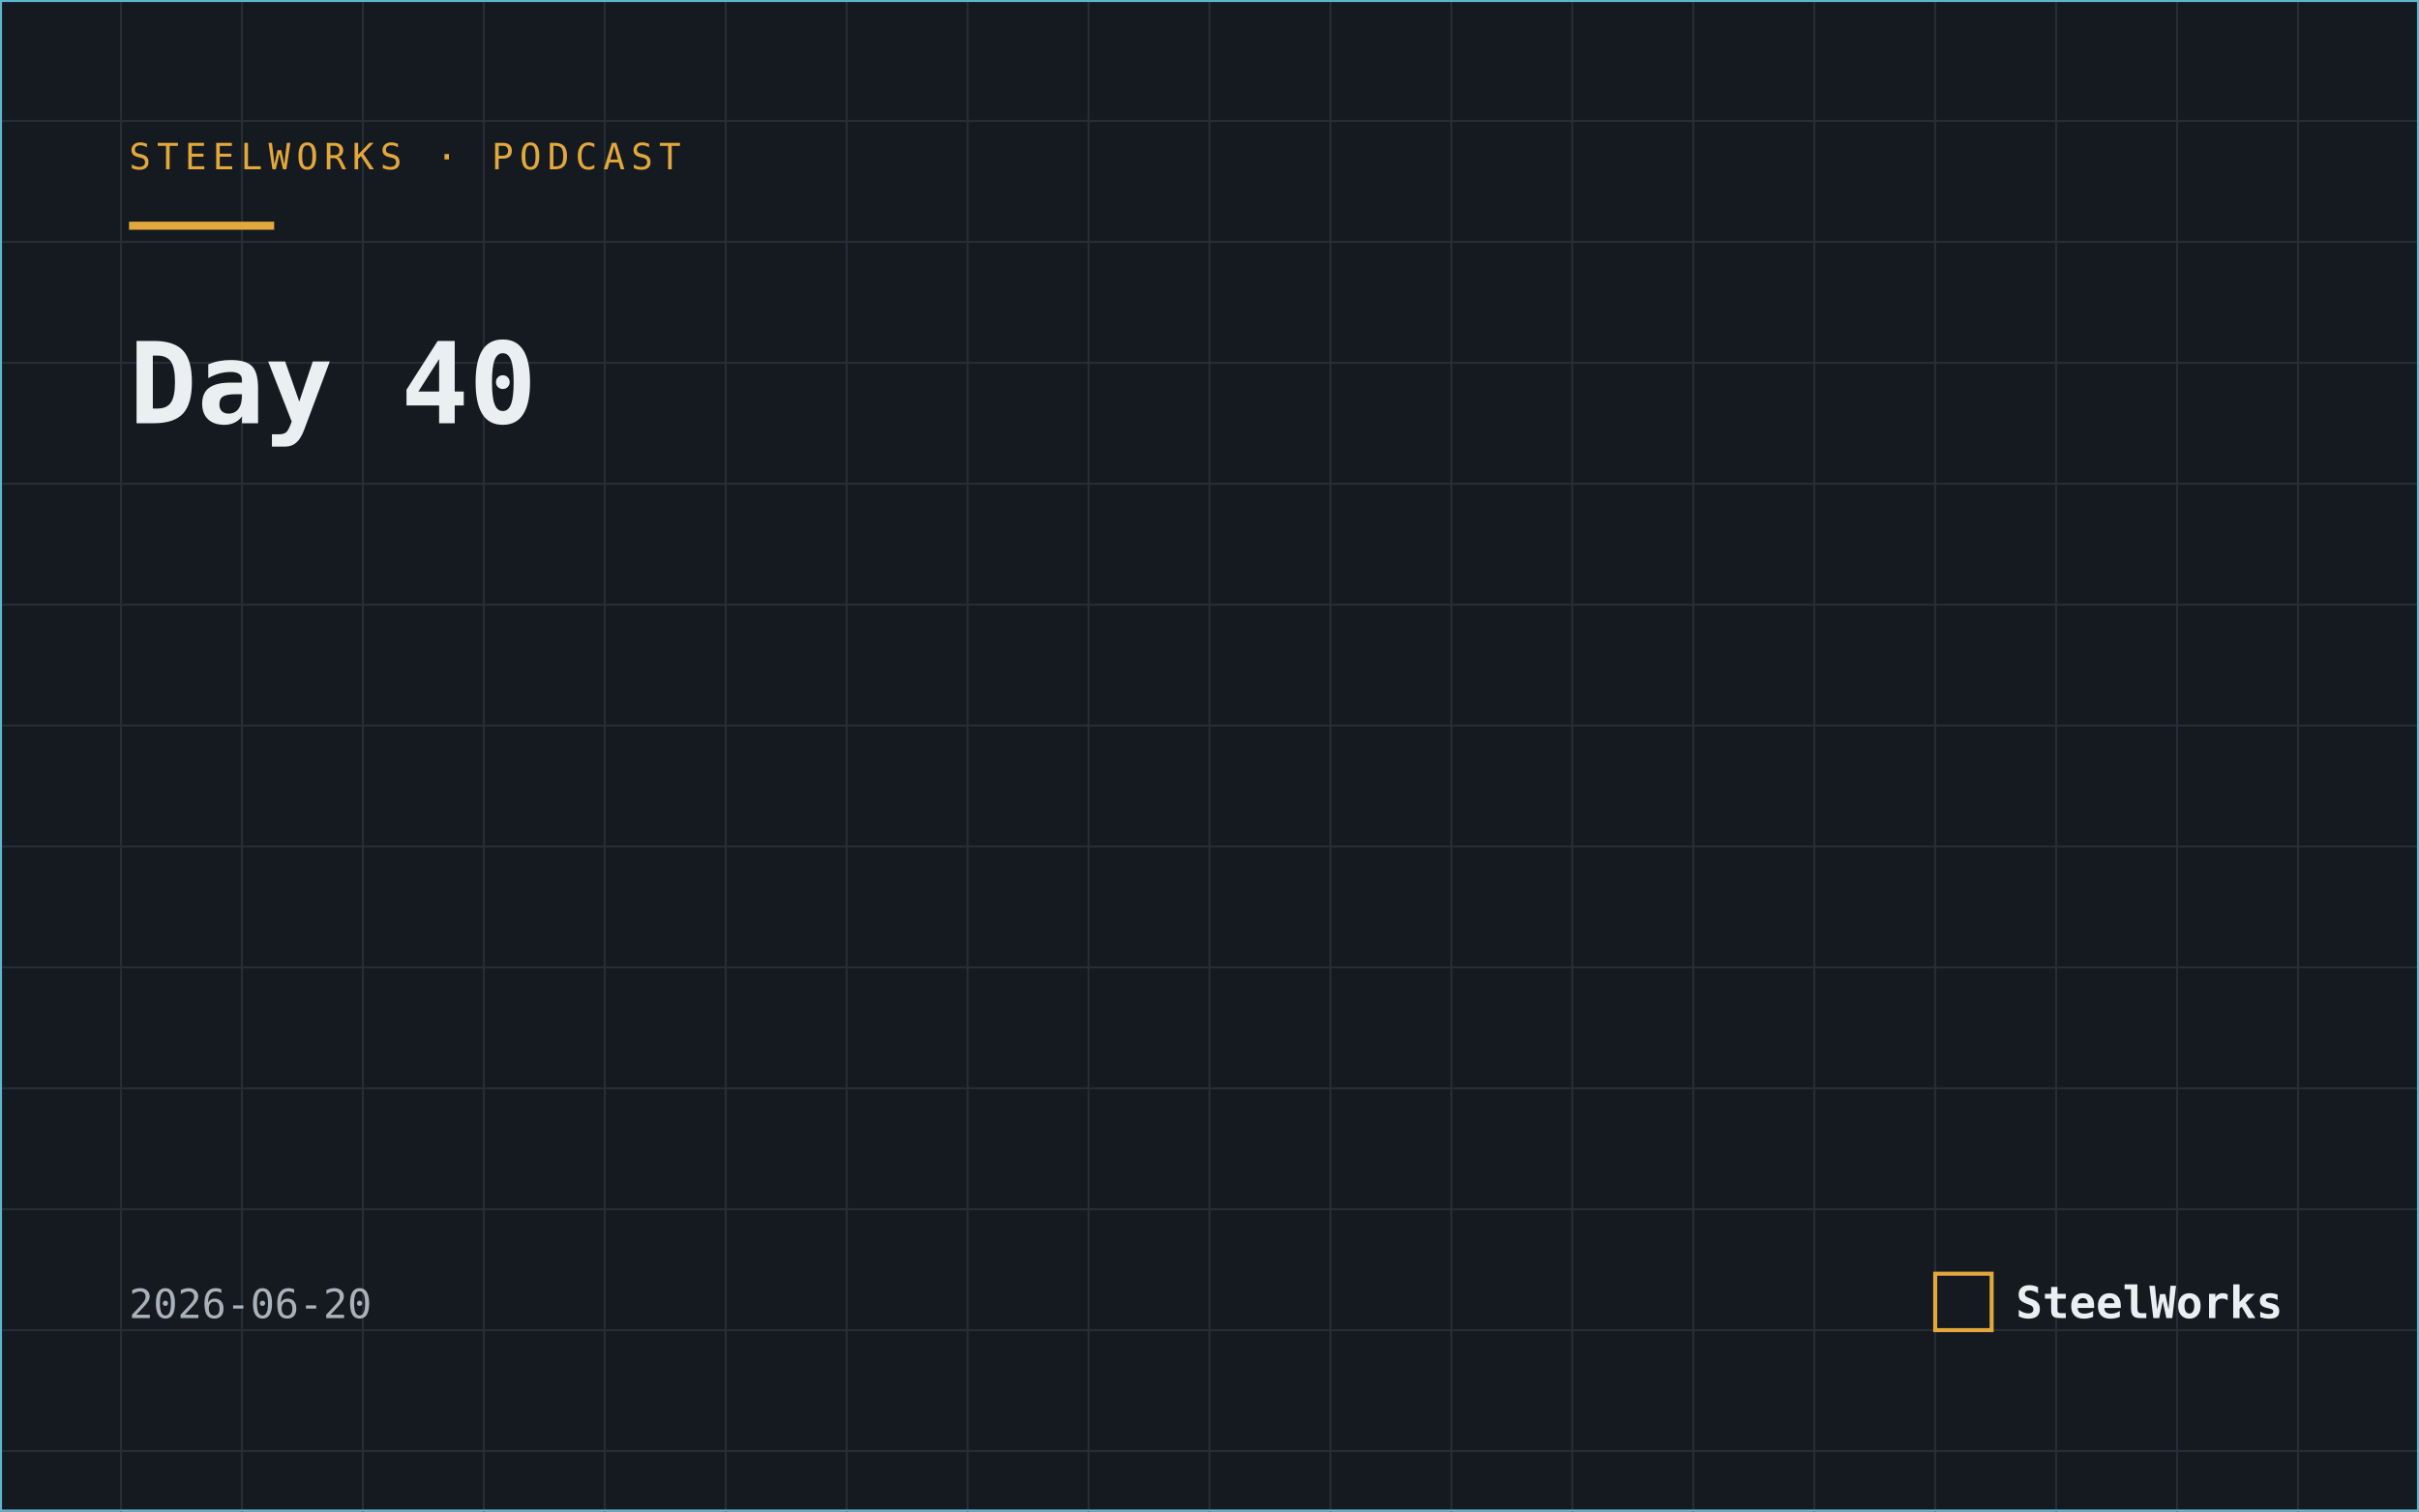
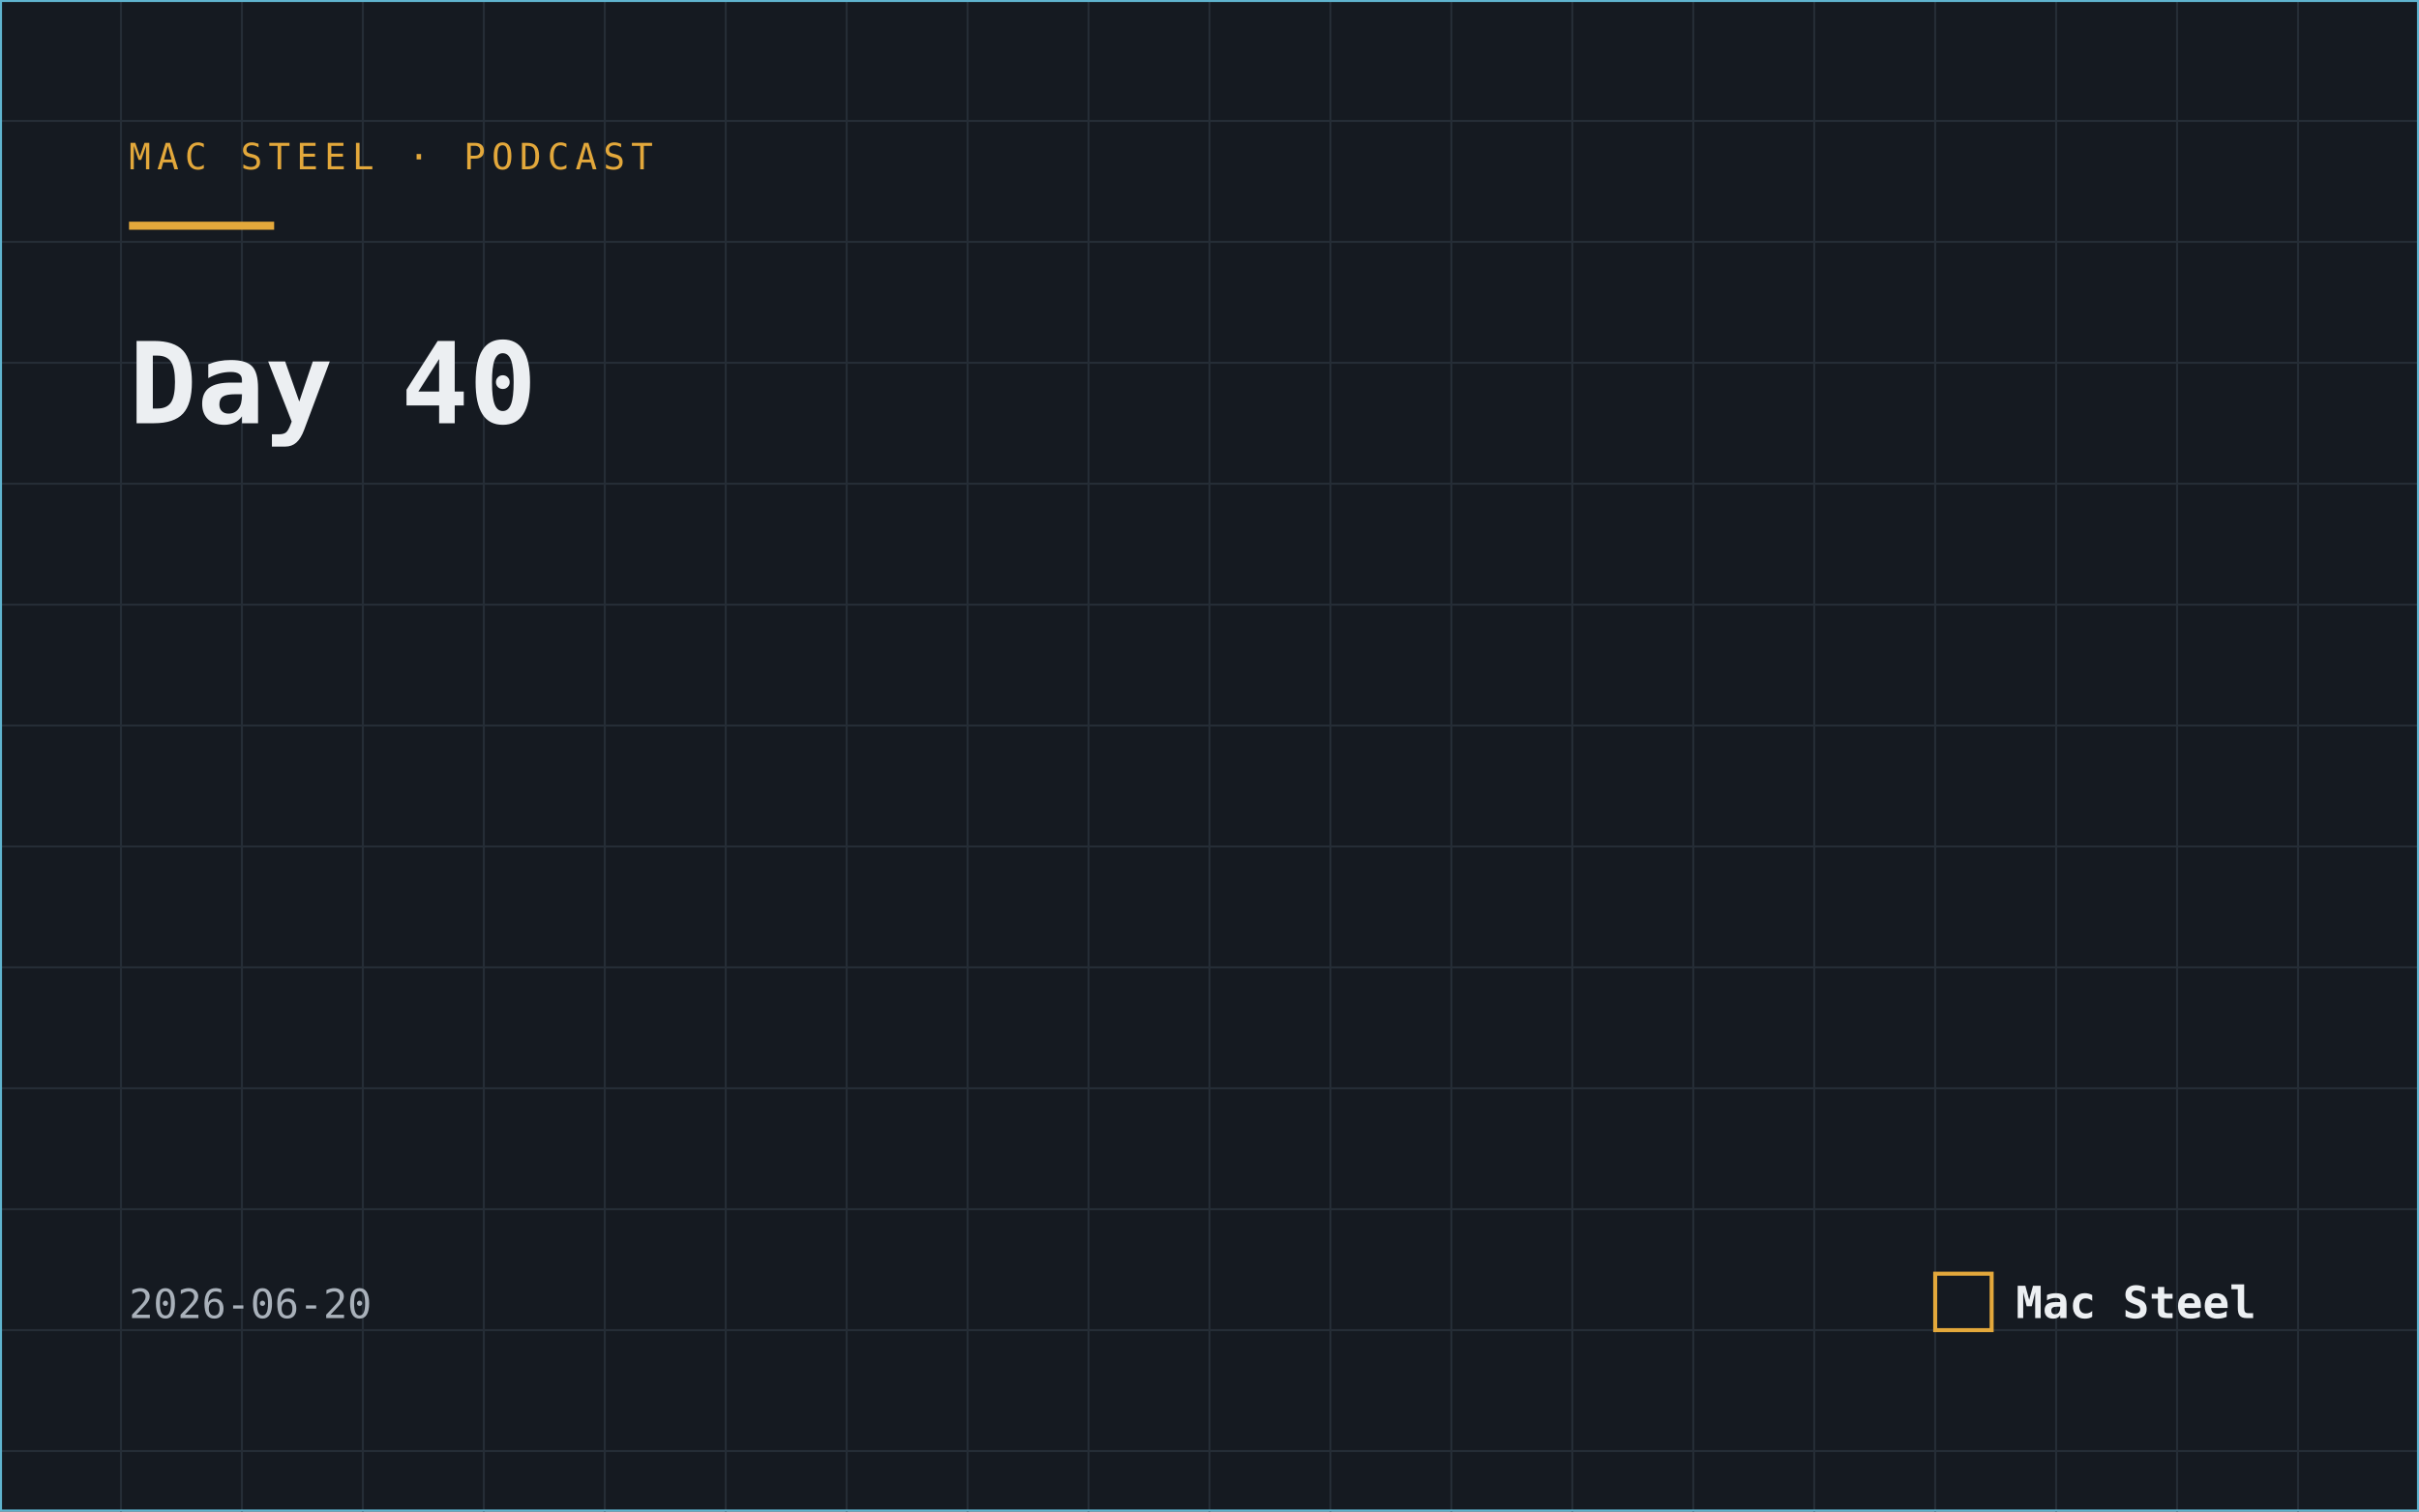
<svg xmlns="http://www.w3.org/2000/svg" viewBox="0 0 1200 750" width="1200" height="750" role="img" aria-label="Podcast: Day 40">
  <rect width="1200" height="750" fill="#151a21" />
  <line x1="60" y1="0" x2="60" y2="750" stroke="#252d36" stroke-width="1" />
  <line x1="120" y1="0" x2="120" y2="750" stroke="#252d36" stroke-width="1" />
  <line x1="180" y1="0" x2="180" y2="750" stroke="#252d36" stroke-width="1" />
  <line x1="240" y1="0" x2="240" y2="750" stroke="#252d36" stroke-width="1" />
  <line x1="300" y1="0" x2="300" y2="750" stroke="#252d36" stroke-width="1" />
  <line x1="360" y1="0" x2="360" y2="750" stroke="#252d36" stroke-width="1" />
  <line x1="420" y1="0" x2="420" y2="750" stroke="#252d36" stroke-width="1" />
  <line x1="480" y1="0" x2="480" y2="750" stroke="#252d36" stroke-width="1" />
  <line x1="540" y1="0" x2="540" y2="750" stroke="#252d36" stroke-width="1" />
  <line x1="600" y1="0" x2="600" y2="750" stroke="#252d36" stroke-width="1" />
  <line x1="660" y1="0" x2="660" y2="750" stroke="#252d36" stroke-width="1" />
  <line x1="720" y1="0" x2="720" y2="750" stroke="#252d36" stroke-width="1" />
  <line x1="780" y1="0" x2="780" y2="750" stroke="#252d36" stroke-width="1" />
  <line x1="840" y1="0" x2="840" y2="750" stroke="#252d36" stroke-width="1" />
  <line x1="900" y1="0" x2="900" y2="750" stroke="#252d36" stroke-width="1" />
  <line x1="960" y1="0" x2="960" y2="750" stroke="#252d36" stroke-width="1" />
  <line x1="1020" y1="0" x2="1020" y2="750" stroke="#252d36" stroke-width="1" />
  <line x1="1080" y1="0" x2="1080" y2="750" stroke="#252d36" stroke-width="1" />
  <line x1="1140" y1="0" x2="1140" y2="750" stroke="#252d36" stroke-width="1" />
  <line x1="0" y1="60" x2="1200" y2="60" stroke="#252d36" stroke-width="1" />
  <line x1="0" y1="120" x2="1200" y2="120" stroke="#252d36" stroke-width="1" />
  <line x1="0" y1="180" x2="1200" y2="180" stroke="#252d36" stroke-width="1" />
  <line x1="0" y1="240" x2="1200" y2="240" stroke="#252d36" stroke-width="1" />
  <line x1="0" y1="300" x2="1200" y2="300" stroke="#252d36" stroke-width="1" />
  <line x1="0" y1="360" x2="1200" y2="360" stroke="#252d36" stroke-width="1" />
  <line x1="0" y1="420" x2="1200" y2="420" stroke="#252d36" stroke-width="1" />
  <line x1="0" y1="480" x2="1200" y2="480" stroke="#252d36" stroke-width="1" />
  <line x1="0" y1="540" x2="1200" y2="540" stroke="#252d36" stroke-width="1" />
  <line x1="0" y1="600" x2="1200" y2="600" stroke="#252d36" stroke-width="1" />
  <line x1="0" y1="660" x2="1200" y2="660" stroke="#252d36" stroke-width="1" />
  <line x1="0" y1="720" x2="1200" y2="720" stroke="#252d36" stroke-width="1" />
-   <text x="64" y="84" font-family="JetBrains Mono, ui-monospace, Menlo, Consolas, monospace" font-size="18" fill="#e3a83b" text-anchor="start" font-weight="normal" letter-spacing="3">STEELWORKS · PODCAST</text>
+   <text x="64" y="84" font-family="JetBrains Mono, ui-monospace, Menlo, Consolas, monospace" font-size="18" fill="#e3a83b" text-anchor="start" font-weight="normal" letter-spacing="3">MAC STEEL · PODCAST</text>
  <rect x="64" y="110" width="72" height="4" fill="#e3a83b" />
  <text x="64" y="210" font-family="JetBrains Mono, ui-monospace, Menlo, Consolas, monospace" font-size="56" fill="#eceff2" text-anchor="start" font-weight="bold">Day 40</text>
  <text x="64" y="654" font-family="JetBrains Mono, ui-monospace, Menlo, Consolas, monospace" font-size="20" fill="#a9b1ba" text-anchor="start" font-weight="normal">2026-06-20</text>
  <rect x="960" y="632" width="28" height="28" fill="none" stroke="#e3a83b" stroke-width="2" />
-   <text x="1000" y="654" font-family="JetBrains Mono, ui-monospace, Menlo, Consolas, monospace" font-size="22" fill="#eceff2" text-anchor="start" font-weight="bold">SteelWorks</text>
+   <text x="1000" y="654" font-family="JetBrains Mono, ui-monospace, Menlo, Consolas, monospace" font-size="22" fill="#eceff2" text-anchor="start" font-weight="bold">Mac Steel</text>
  <rect x="0.5" y="0.5" width="1199" height="749" fill="none" stroke="#5fb4cf" stroke-width="1" />
</svg>
